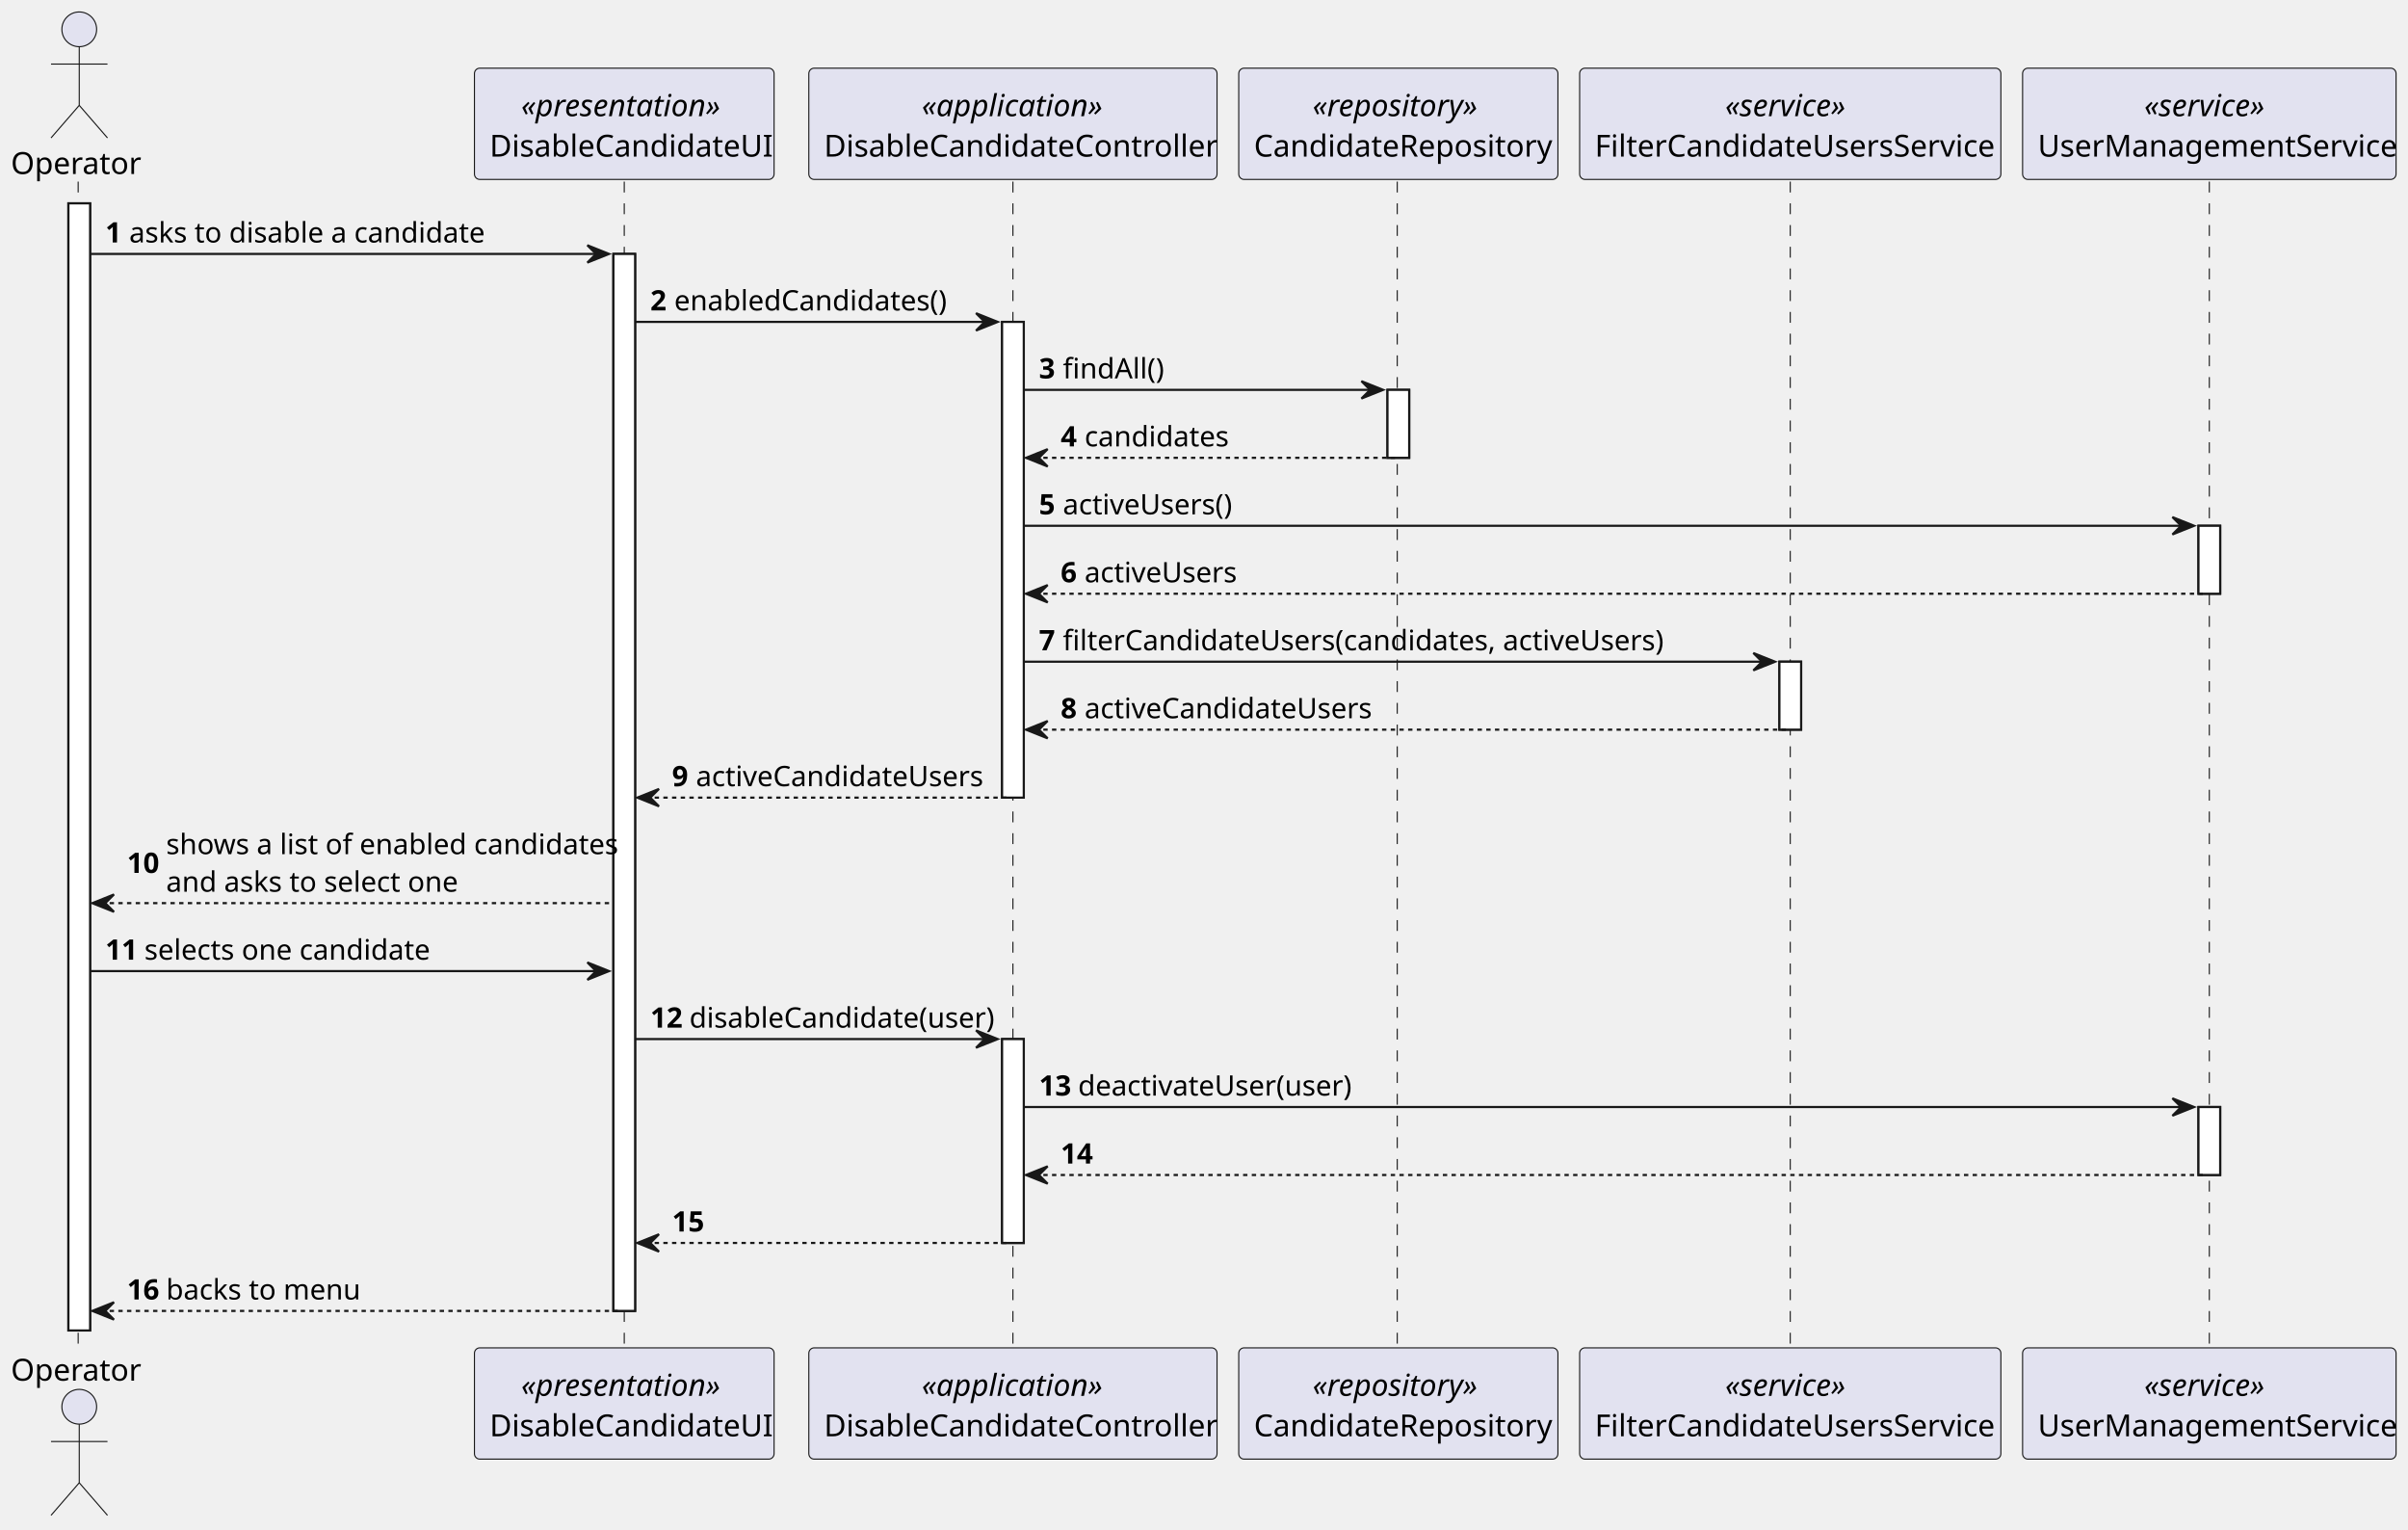
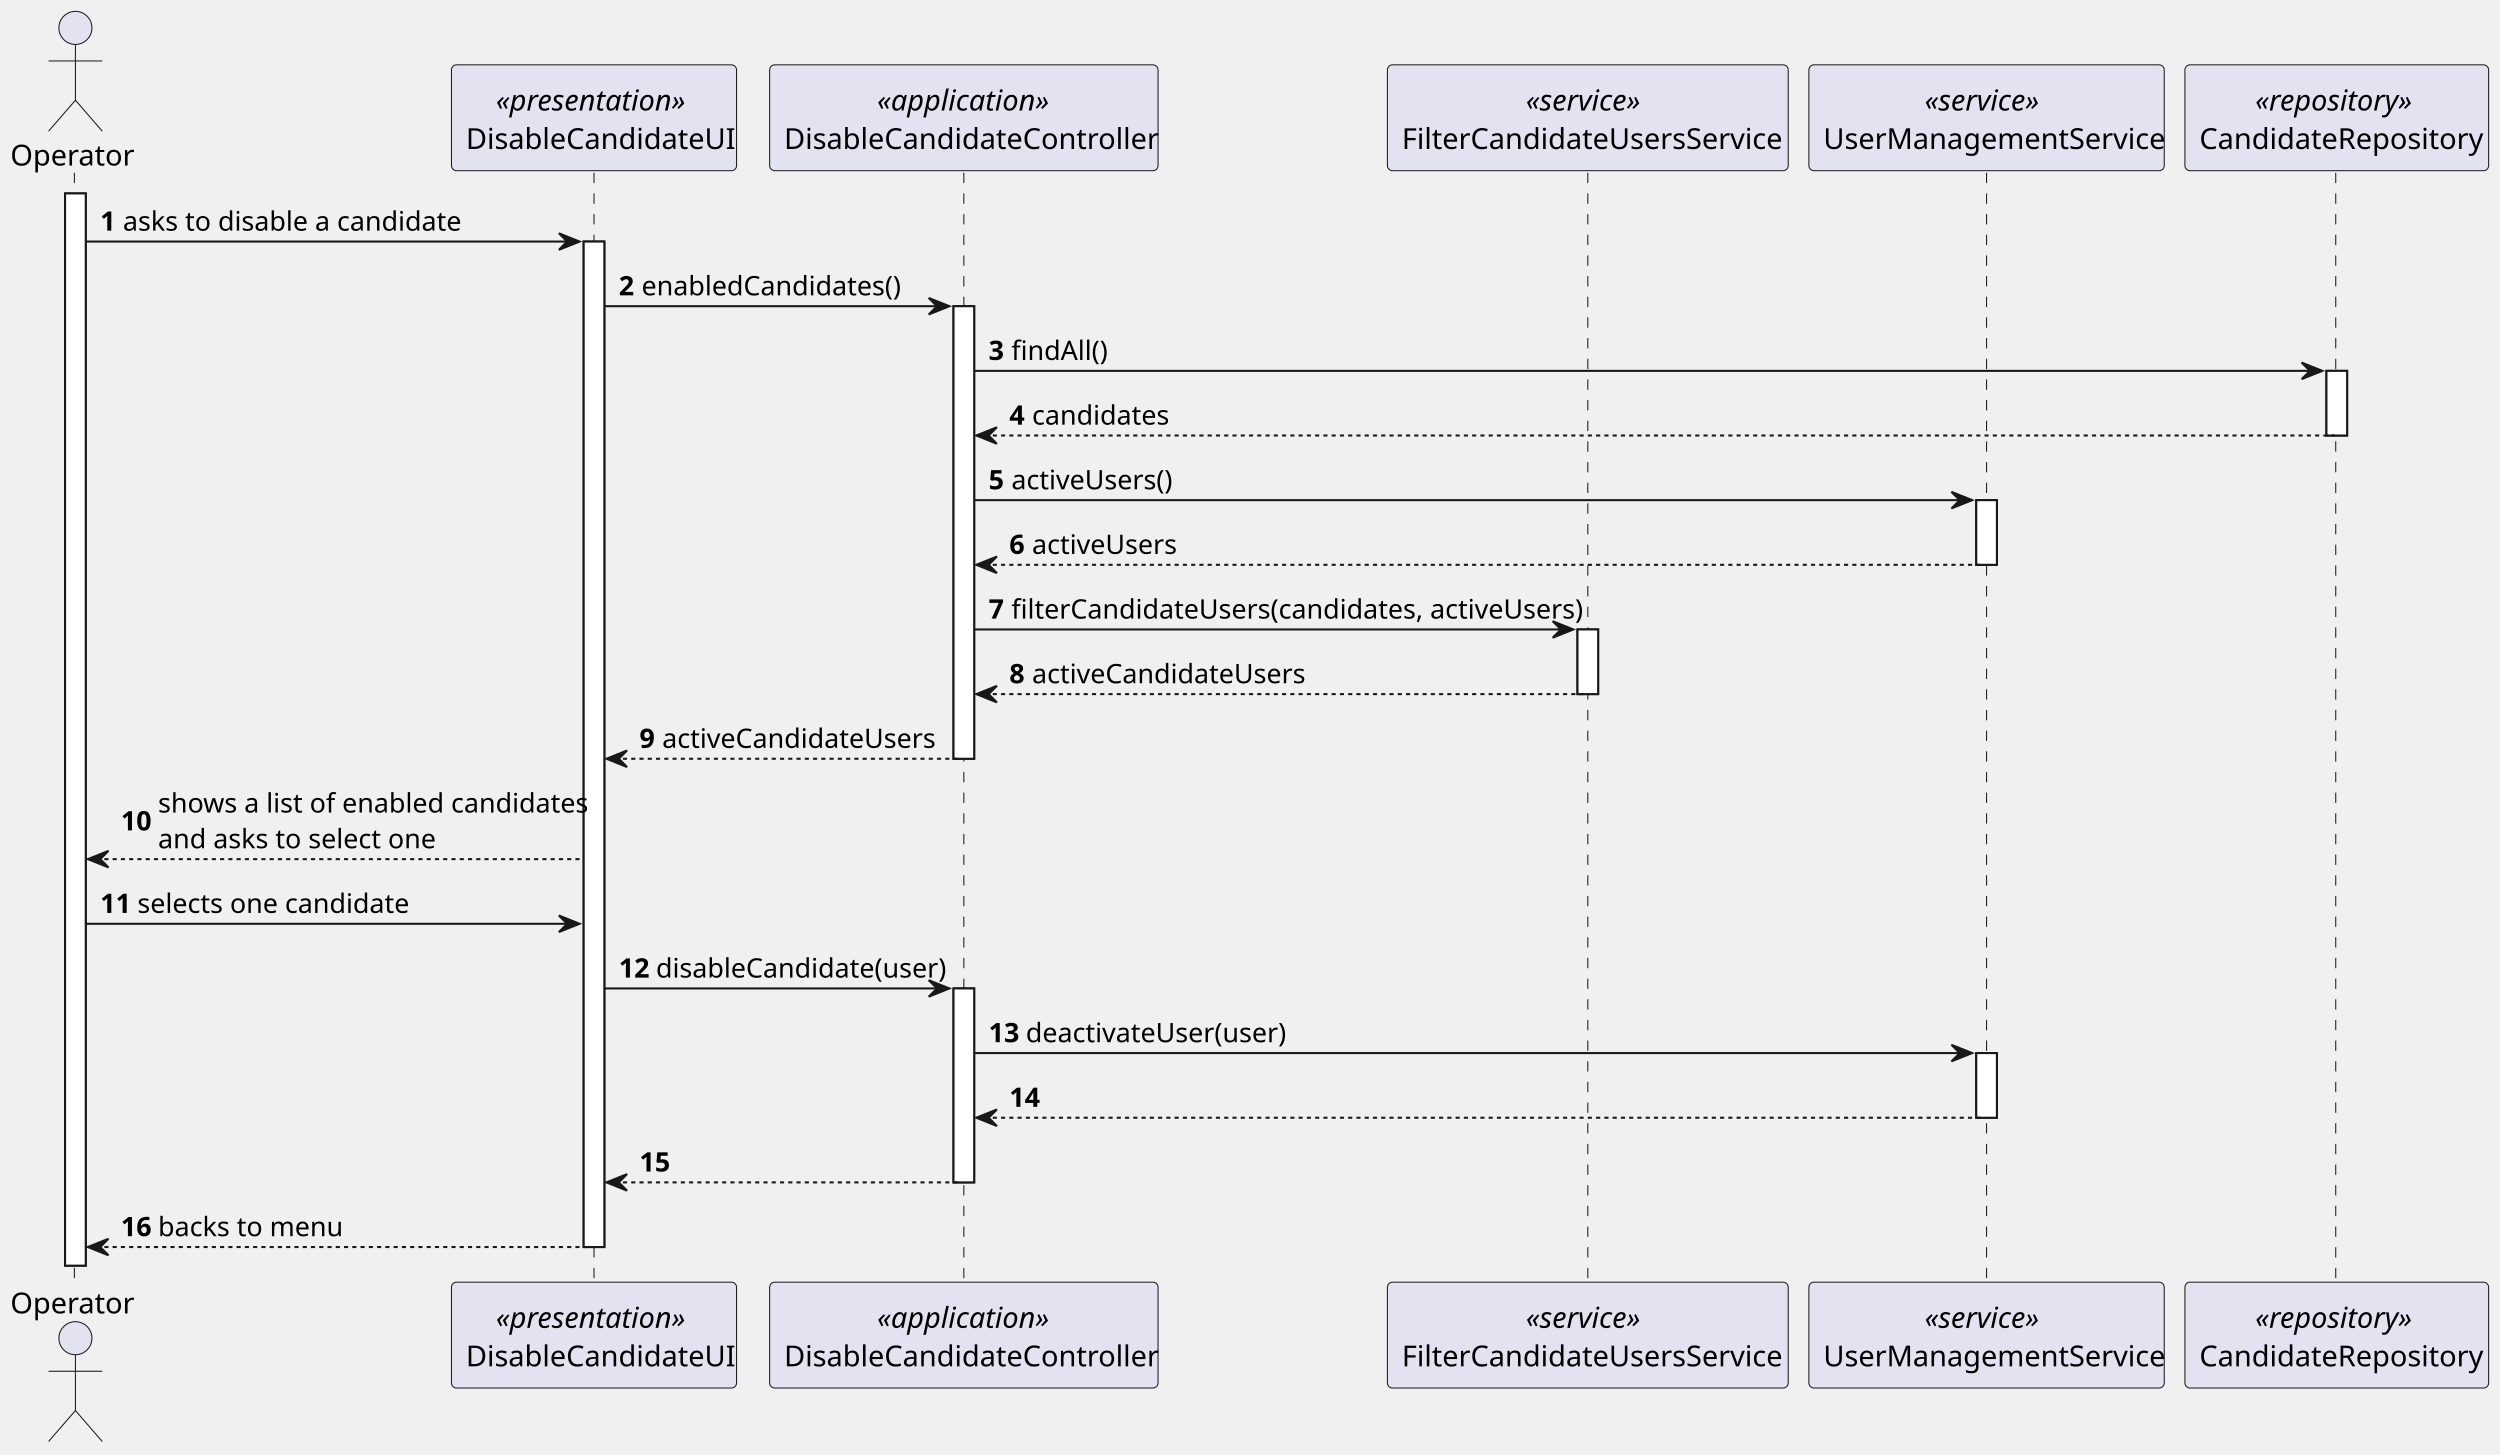
- <svg xmlns="http://www.w3.org/2000/svg" contentStyleType="text/css" height="704px" preserveAspectRatio="none" style="width:1109px;height:704px;background:#FFFFFF;" version="1.1" viewBox="0 0 1109 704" width="1109px" zoomAndPan="magnify">
+ <svg xmlns="http://www.w3.org/2000/svg" contentStyleType="text/css" height="704px" preserveAspectRatio="none" style="width:1210px;height:704px;background:#FFFFFF;" version="1.1" viewBox="0 0 1210 704" width="1210px" zoomAndPan="magnify">
  <defs />
  <g>
    <rect fill="#FFFFFF" height="518.947" style="stroke:#181818;stroke-width:1.0;" width="10" x="31.5" y="93.621" />
    <rect fill="#FFFFFF" height="486.656" style="stroke:#181818;stroke-width:1.0;" width="10" x="282.5" y="116.912" />
    <rect fill="#FFFFFF" height="219.037" style="stroke:#181818;stroke-width:1.0;" width="10" x="461.5" y="148.203" />
    <rect fill="#FFFFFF" height="93.873" style="stroke:#181818;stroke-width:1.0;" width="10" x="461.5" y="478.404" />
-     <rect fill="#FFFFFF" height="31.291" style="stroke:#181818;stroke-width:1.0;" width="10" x="639" y="179.494" />
-     <rect fill="#FFFFFF" height="31.291" style="stroke:#181818;stroke-width:1.0;" width="10" x="819.5" y="304.658" />
-     <rect fill="#FFFFFF" height="31.291" style="stroke:#181818;stroke-width:1.0;" width="10" x="1012.5" y="242.076" />
-     <rect fill="#FFFFFF" height="31.291" style="stroke:#181818;stroke-width:1.0;" width="10" x="1012.5" y="509.695" />
+     <rect fill="#FFFFFF" height="31.291" style="stroke:#181818;stroke-width:1.0;" width="10" x="763.5" y="304.658" />
+     <rect fill="#FFFFFF" height="31.291" style="stroke:#181818;stroke-width:1.0;" width="10" x="956.5" y="242.076" />
+     <rect fill="#FFFFFF" height="31.291" style="stroke:#181818;stroke-width:1.0;" width="10" x="956.5" y="509.695" />
+     <rect fill="#FFFFFF" height="31.291" style="stroke:#181818;stroke-width:1.0;" width="10" x="1126" y="179.494" />
    <line style="stroke:#181818;stroke-width:0.5;stroke-dasharray:5.0,5.0;" x1="36" x2="36" y1="83.621" y2="621.568" />
    <line style="stroke:#181818;stroke-width:0.5;stroke-dasharray:5.0,5.0;" x1="287.5" x2="287.5" y1="83.621" y2="621.568" />
    <line style="stroke:#181818;stroke-width:0.5;stroke-dasharray:5.0,5.0;" x1="466.5" x2="466.5" y1="83.621" y2="621.568" />
-     <line style="stroke:#181818;stroke-width:0.5;stroke-dasharray:5.0,5.0;" x1="643.5" x2="643.5" y1="83.621" y2="621.568" />
-     <line style="stroke:#181818;stroke-width:0.5;stroke-dasharray:5.0,5.0;" x1="824.5" x2="824.5" y1="83.621" y2="621.568" />
-     <line style="stroke:#181818;stroke-width:0.5;stroke-dasharray:5.0,5.0;" x1="1017.5" x2="1017.5" y1="83.621" y2="621.568" />
+     <line style="stroke:#181818;stroke-width:0.5;stroke-dasharray:5.0,5.0;" x1="768.5" x2="768.5" y1="83.621" y2="621.568" />
+     <line style="stroke:#181818;stroke-width:0.5;stroke-dasharray:5.0,5.0;" x1="961.5" x2="961.5" y1="83.621" y2="621.568" />
+     <line style="stroke:#181818;stroke-width:0.5;stroke-dasharray:5.0,5.0;" x1="1130.5" x2="1130.5" y1="83.621" y2="621.568" />
    <text fill="#000000" font-family="sans-serif" font-size="14" lengthAdjust="spacing" textLength="57" x="5" y="80.107">Operator</text>
    <ellipse cx="36.5" cy="13.5" fill="#E2E2F0" rx="8" ry="8" style="stroke:#181818;stroke-width:0.5;" />
    <path d="M36.5,21.5 L36.5,48.5 M23.5,29.5 L49.5,29.5 M36.5,48.5 L23.5,63.5 M36.5,48.5 L49.5,63.5 " fill="none" style="stroke:#181818;stroke-width:0.5;" />
    <text fill="#000000" font-family="sans-serif" font-size="14" lengthAdjust="spacing" textLength="57" x="5" y="635.676">Operator</text>
    <ellipse cx="36.5" cy="647.689" fill="#E2E2F0" rx="8" ry="8" style="stroke:#181818;stroke-width:0.5;" />
    <path d="M36.5,655.689 L36.5,682.689 M23.5,663.689 L49.5,663.689 M36.5,682.689 L23.5,697.689 M36.5,682.689 L49.5,697.689 " fill="none" style="stroke:#181818;stroke-width:0.5;" />
    <rect fill="#E2E2F0" height="51.242" rx="2.5" ry="2.5" style="stroke:#181818;stroke-width:0.5;" width="138" x="218.5" y="31.379" />
    <text fill="#000000" font-family="sans-serif" font-size="14" font-style="italic" lengthAdjust="spacing" textLength="95" x="240" y="53.486">«presentation»</text>
    <text fill="#000000" font-family="sans-serif" font-size="14" lengthAdjust="spacing" textLength="124" x="225.5" y="72.107">DisableCandidateUI</text>
    <rect fill="#E2E2F0" height="51.242" rx="2.5" ry="2.5" style="stroke:#181818;stroke-width:0.5;" width="138" x="218.5" y="620.568" />
    <text fill="#000000" font-family="sans-serif" font-size="14" font-style="italic" lengthAdjust="spacing" textLength="95" x="240" y="642.676">«presentation»</text>
    <text fill="#000000" font-family="sans-serif" font-size="14" lengthAdjust="spacing" textLength="124" x="225.5" y="661.297">DisableCandidateUI</text>
    <rect fill="#E2E2F0" height="51.242" rx="2.5" ry="2.5" style="stroke:#181818;stroke-width:0.5;" width="188" x="372.5" y="31.379" />
    <text fill="#000000" font-family="sans-serif" font-size="14" font-style="italic" lengthAdjust="spacing" textLength="84" x="424.5" y="53.486">«application»</text>
    <text fill="#000000" font-family="sans-serif" font-size="14" lengthAdjust="spacing" textLength="174" x="379.5" y="72.107">DisableCandidateController</text>
    <rect fill="#E2E2F0" height="51.242" rx="2.5" ry="2.5" style="stroke:#181818;stroke-width:0.5;" width="188" x="372.5" y="620.568" />
    <text fill="#000000" font-family="sans-serif" font-size="14" font-style="italic" lengthAdjust="spacing" textLength="84" x="424.5" y="642.676">«application»</text>
    <text fill="#000000" font-family="sans-serif" font-size="14" lengthAdjust="spacing" textLength="174" x="379.5" y="661.297">DisableCandidateController</text>
-     <rect fill="#E2E2F0" height="51.242" rx="2.5" ry="2.5" style="stroke:#181818;stroke-width:0.5;" width="147" x="570.5" y="31.379" />
-     <text fill="#000000" font-family="sans-serif" font-size="14" font-style="italic" lengthAdjust="spacing" textLength="79" x="604.5" y="53.486">«repository»</text>
-     <text fill="#000000" font-family="sans-serif" font-size="14" lengthAdjust="spacing" textLength="133" x="577.5" y="72.107">CandidateRepository</text>
-     <rect fill="#E2E2F0" height="51.242" rx="2.5" ry="2.5" style="stroke:#181818;stroke-width:0.5;" width="147" x="570.5" y="620.568" />
-     <text fill="#000000" font-family="sans-serif" font-size="14" font-style="italic" lengthAdjust="spacing" textLength="79" x="604.5" y="642.676">«repository»</text>
-     <text fill="#000000" font-family="sans-serif" font-size="14" lengthAdjust="spacing" textLength="133" x="577.5" y="661.297">CandidateRepository</text>
-     <rect fill="#E2E2F0" height="51.242" rx="2.5" ry="2.5" style="stroke:#181818;stroke-width:0.5;" width="194" x="727.5" y="31.379" />
-     <text fill="#000000" font-family="sans-serif" font-size="14" font-style="italic" lengthAdjust="spacing" textLength="60" x="794.5" y="53.486">«service»</text>
-     <text fill="#000000" font-family="sans-serif" font-size="14" lengthAdjust="spacing" textLength="180" x="734.5" y="72.107">FilterCandidateUsersService</text>
-     <rect fill="#E2E2F0" height="51.242" rx="2.5" ry="2.5" style="stroke:#181818;stroke-width:0.5;" width="194" x="727.5" y="620.568" />
-     <text fill="#000000" font-family="sans-serif" font-size="14" font-style="italic" lengthAdjust="spacing" textLength="60" x="794.5" y="642.676">«service»</text>
-     <text fill="#000000" font-family="sans-serif" font-size="14" lengthAdjust="spacing" textLength="180" x="734.5" y="661.297">FilterCandidateUsersService</text>
-     <rect fill="#E2E2F0" height="51.242" rx="2.5" ry="2.5" style="stroke:#181818;stroke-width:0.5;" width="172" x="931.5" y="31.379" />
-     <text fill="#000000" font-family="sans-serif" font-size="14" font-style="italic" lengthAdjust="spacing" textLength="60" x="987.5" y="53.486">«service»</text>
-     <text fill="#000000" font-family="sans-serif" font-size="14" lengthAdjust="spacing" textLength="158" x="938.5" y="72.107">UserManagementService</text>
-     <rect fill="#E2E2F0" height="51.242" rx="2.5" ry="2.5" style="stroke:#181818;stroke-width:0.5;" width="172" x="931.5" y="620.568" />
-     <text fill="#000000" font-family="sans-serif" font-size="14" font-style="italic" lengthAdjust="spacing" textLength="60" x="987.5" y="642.676">«service»</text>
-     <text fill="#000000" font-family="sans-serif" font-size="14" lengthAdjust="spacing" textLength="158" x="938.5" y="661.297">UserManagementService</text>
+     <rect fill="#E2E2F0" height="51.242" rx="2.5" ry="2.5" style="stroke:#181818;stroke-width:0.5;" width="194" x="671.5" y="31.379" />
+     <text fill="#000000" font-family="sans-serif" font-size="14" font-style="italic" lengthAdjust="spacing" textLength="60" x="738.5" y="53.486">«service»</text>
+     <text fill="#000000" font-family="sans-serif" font-size="14" lengthAdjust="spacing" textLength="180" x="678.5" y="72.107">FilterCandidateUsersService</text>
+     <rect fill="#E2E2F0" height="51.242" rx="2.5" ry="2.5" style="stroke:#181818;stroke-width:0.5;" width="194" x="671.5" y="620.568" />
+     <text fill="#000000" font-family="sans-serif" font-size="14" font-style="italic" lengthAdjust="spacing" textLength="60" x="738.5" y="642.676">«service»</text>
+     <text fill="#000000" font-family="sans-serif" font-size="14" lengthAdjust="spacing" textLength="180" x="678.5" y="661.297">FilterCandidateUsersService</text>
+     <rect fill="#E2E2F0" height="51.242" rx="2.5" ry="2.5" style="stroke:#181818;stroke-width:0.5;" width="172" x="875.5" y="31.379" />
+     <text fill="#000000" font-family="sans-serif" font-size="14" font-style="italic" lengthAdjust="spacing" textLength="60" x="931.5" y="53.486">«service»</text>
+     <text fill="#000000" font-family="sans-serif" font-size="14" lengthAdjust="spacing" textLength="158" x="882.5" y="72.107">UserManagementService</text>
+     <rect fill="#E2E2F0" height="51.242" rx="2.5" ry="2.5" style="stroke:#181818;stroke-width:0.5;" width="172" x="875.5" y="620.568" />
+     <text fill="#000000" font-family="sans-serif" font-size="14" font-style="italic" lengthAdjust="spacing" textLength="60" x="931.5" y="642.676">«service»</text>
+     <text fill="#000000" font-family="sans-serif" font-size="14" lengthAdjust="spacing" textLength="158" x="882.5" y="661.297">UserManagementService</text>
+     <rect fill="#E2E2F0" height="51.242" rx="2.5" ry="2.5" style="stroke:#181818;stroke-width:0.5;" width="147" x="1057.5" y="31.379" />
+     <text fill="#000000" font-family="sans-serif" font-size="14" font-style="italic" lengthAdjust="spacing" textLength="79" x="1091.5" y="53.486">«repository»</text>
+     <text fill="#000000" font-family="sans-serif" font-size="14" lengthAdjust="spacing" textLength="133" x="1064.5" y="72.107">CandidateRepository</text>
+     <rect fill="#E2E2F0" height="51.242" rx="2.5" ry="2.5" style="stroke:#181818;stroke-width:0.5;" width="147" x="1057.5" y="620.568" />
+     <text fill="#000000" font-family="sans-serif" font-size="14" font-style="italic" lengthAdjust="spacing" textLength="79" x="1091.5" y="642.676">«repository»</text>
+     <text fill="#000000" font-family="sans-serif" font-size="14" lengthAdjust="spacing" textLength="133" x="1064.5" y="661.297">CandidateRepository</text>
    <rect fill="#FFFFFF" height="518.947" style="stroke:#181818;stroke-width:1.0;" width="10" x="31.5" y="93.621" />
    <rect fill="#FFFFFF" height="486.656" style="stroke:#181818;stroke-width:1.0;" width="10" x="282.5" y="116.912" />
    <rect fill="#FFFFFF" height="219.037" style="stroke:#181818;stroke-width:1.0;" width="10" x="461.5" y="148.203" />
    <rect fill="#FFFFFF" height="93.873" style="stroke:#181818;stroke-width:1.0;" width="10" x="461.5" y="478.404" />
-     <rect fill="#FFFFFF" height="31.291" style="stroke:#181818;stroke-width:1.0;" width="10" x="639" y="179.494" />
-     <rect fill="#FFFFFF" height="31.291" style="stroke:#181818;stroke-width:1.0;" width="10" x="819.5" y="304.658" />
-     <rect fill="#FFFFFF" height="31.291" style="stroke:#181818;stroke-width:1.0;" width="10" x="1012.5" y="242.076" />
-     <rect fill="#FFFFFF" height="31.291" style="stroke:#181818;stroke-width:1.0;" width="10" x="1012.5" y="509.695" />
+     <rect fill="#FFFFFF" height="31.291" style="stroke:#181818;stroke-width:1.0;" width="10" x="763.5" y="304.658" />
+     <rect fill="#FFFFFF" height="31.291" style="stroke:#181818;stroke-width:1.0;" width="10" x="956.5" y="242.076" />
+     <rect fill="#FFFFFF" height="31.291" style="stroke:#181818;stroke-width:1.0;" width="10" x="956.5" y="509.695" />
+     <rect fill="#FFFFFF" height="31.291" style="stroke:#181818;stroke-width:1.0;" width="10" x="1126" y="179.494" />
    <polygon fill="#181818" points="270.5,112.912,280.5,116.912,270.5,120.912,274.5,116.912" style="stroke:#181818;stroke-width:1.0;" />
    <line style="stroke:#181818;stroke-width:1.0;" x1="41.5" x2="276.5" y1="116.912" y2="116.912" />
    <text fill="#000000" font-family="sans-serif" font-size="13" font-weight="bold" lengthAdjust="spacing" textLength="7" x="48.5" y="111.649">1</text>
    <text fill="#000000" font-family="sans-serif" font-size="13" lengthAdjust="spacing" textLength="159" x="59.5" y="111.649">asks to disable a candidate</text>
    <polygon fill="#181818" points="449.5,144.203,459.5,148.203,449.5,152.203,453.5,148.203" style="stroke:#181818;stroke-width:1.0;" />
    <line style="stroke:#181818;stroke-width:1.0;" x1="292.5" x2="455.5" y1="148.203" y2="148.203" />
    <text fill="#000000" font-family="sans-serif" font-size="13" font-weight="bold" lengthAdjust="spacing" textLength="7" x="299.5" y="142.94">2</text>
    <text fill="#000000" font-family="sans-serif" font-size="13" lengthAdjust="spacing" textLength="118" x="310.5" y="142.94">enabledCandidates()</text>
-     <polygon fill="#181818" points="627,175.494,637,179.494,627,183.494,631,179.494" style="stroke:#181818;stroke-width:1.0;" />
-     <line style="stroke:#181818;stroke-width:1.0;" x1="471.5" x2="633" y1="179.494" y2="179.494" />
+     <polygon fill="#181818" points="1114,175.494,1124,179.494,1114,183.494,1118,179.494" style="stroke:#181818;stroke-width:1.0;" />
+     <line style="stroke:#181818;stroke-width:1.0;" x1="471.5" x2="1120" y1="179.494" y2="179.494" />
    <text fill="#000000" font-family="sans-serif" font-size="13" font-weight="bold" lengthAdjust="spacing" textLength="7" x="478.5" y="174.231">3</text>
    <text fill="#000000" font-family="sans-serif" font-size="13" lengthAdjust="spacing" textLength="43" x="489.5" y="174.231">findAll()</text>
    <polygon fill="#181818" points="482.5,206.785,472.5,210.785,482.5,214.785,478.5,210.785" style="stroke:#181818;stroke-width:1.0;" />
-     <line style="stroke:#181818;stroke-width:1.0;stroke-dasharray:2.0,2.0;" x1="476.5" x2="643" y1="210.785" y2="210.785" />
+     <line style="stroke:#181818;stroke-width:1.0;stroke-dasharray:2.0,2.0;" x1="476.5" x2="1130" y1="210.785" y2="210.785" />
    <text fill="#000000" font-family="sans-serif" font-size="13" font-weight="bold" lengthAdjust="spacing" textLength="7" x="488.5" y="205.523">4</text>
    <text fill="#000000" font-family="sans-serif" font-size="13" lengthAdjust="spacing" textLength="63" x="499.5" y="205.523">candidates</text>
-     <polygon fill="#181818" points="1000.5,238.076,1010.5,242.076,1000.5,246.076,1004.5,242.076" style="stroke:#181818;stroke-width:1.0;" />
-     <line style="stroke:#181818;stroke-width:1.0;" x1="471.5" x2="1006.5" y1="242.076" y2="242.076" />
+     <polygon fill="#181818" points="944.5,238.076,954.5,242.076,944.5,246.076,948.5,242.076" style="stroke:#181818;stroke-width:1.0;" />
+     <line style="stroke:#181818;stroke-width:1.0;" x1="471.5" x2="950.5" y1="242.076" y2="242.076" />
    <text fill="#000000" font-family="sans-serif" font-size="13" font-weight="bold" lengthAdjust="spacing" textLength="7" x="478.5" y="236.814">5</text>
    <text fill="#000000" font-family="sans-serif" font-size="13" lengthAdjust="spacing" textLength="75" x="489.5" y="236.814">activeUsers()</text>
    <polygon fill="#181818" points="482.5,269.367,472.5,273.367,482.5,277.367,478.5,273.367" style="stroke:#181818;stroke-width:1.0;" />
-     <line style="stroke:#181818;stroke-width:1.0;stroke-dasharray:2.0,2.0;" x1="476.5" x2="1016.5" y1="273.367" y2="273.367" />
+     <line style="stroke:#181818;stroke-width:1.0;stroke-dasharray:2.0,2.0;" x1="476.5" x2="960.5" y1="273.367" y2="273.367" />
    <text fill="#000000" font-family="sans-serif" font-size="13" font-weight="bold" lengthAdjust="spacing" textLength="7" x="488.5" y="268.104">6</text>
    <text fill="#000000" font-family="sans-serif" font-size="13" lengthAdjust="spacing" textLength="67" x="499.5" y="268.104">activeUsers</text>
-     <polygon fill="#181818" points="807.5,300.658,817.5,304.658,807.5,308.658,811.5,304.658" style="stroke:#181818;stroke-width:1.0;" />
-     <line style="stroke:#181818;stroke-width:1.0;" x1="471.5" x2="813.5" y1="304.658" y2="304.658" />
+     <polygon fill="#181818" points="751.5,300.658,761.5,304.658,751.5,308.658,755.5,304.658" style="stroke:#181818;stroke-width:1.0;" />
+     <line style="stroke:#181818;stroke-width:1.0;" x1="471.5" x2="757.5" y1="304.658" y2="304.658" />
    <text fill="#000000" font-family="sans-serif" font-size="13" font-weight="bold" lengthAdjust="spacing" textLength="7" x="478.5" y="299.396">7</text>
    <text fill="#000000" font-family="sans-serif" font-size="13" lengthAdjust="spacing" textLength="262" x="489.5" y="299.396">filterCandidateUsers(candidates, activeUsers)</text>
    <polygon fill="#181818" points="482.5,331.949,472.5,335.949,482.5,339.949,478.5,335.949" style="stroke:#181818;stroke-width:1.0;" />
-     <line style="stroke:#181818;stroke-width:1.0;stroke-dasharray:2.0,2.0;" x1="476.5" x2="823.5" y1="335.949" y2="335.949" />
+     <line style="stroke:#181818;stroke-width:1.0;stroke-dasharray:2.0,2.0;" x1="476.5" x2="767.5" y1="335.949" y2="335.949" />
    <text fill="#000000" font-family="sans-serif" font-size="13" font-weight="bold" lengthAdjust="spacing" textLength="7" x="488.5" y="330.687">8</text>
    <text fill="#000000" font-family="sans-serif" font-size="13" lengthAdjust="spacing" textLength="125" x="499.5" y="330.687">activeCandidateUsers</text>
    <polygon fill="#181818" points="303.5,363.24,293.5,367.24,303.5,371.24,299.5,367.24" style="stroke:#181818;stroke-width:1.0;" />
    <line style="stroke:#181818;stroke-width:1.0;stroke-dasharray:2.0,2.0;" x1="297.5" x2="465.5" y1="367.24" y2="367.24" />
    <text fill="#000000" font-family="sans-serif" font-size="13" font-weight="bold" lengthAdjust="spacing" textLength="7" x="309.5" y="361.978">9</text>
    <text fill="#000000" font-family="sans-serif" font-size="13" lengthAdjust="spacing" textLength="125" x="320.5" y="361.978">activeCandidateUsers</text>
    <polygon fill="#181818" points="52.5,411.822,42.5,415.822,52.5,419.822,48.5,415.822" style="stroke:#181818;stroke-width:1.0;" />
    <line style="stroke:#181818;stroke-width:1.0;stroke-dasharray:2.0,2.0;" x1="46.5" x2="281.5" y1="415.822" y2="415.822" />
    <text fill="#000000" font-family="sans-serif" font-size="13" font-weight="bold" lengthAdjust="spacing" textLength="14" x="58.5" y="401.914">10</text>
    <text fill="#000000" font-family="sans-serif" font-size="13" lengthAdjust="spacing" textLength="199" x="76.5" y="393.269">shows a list of enabled candidates</text>
    <text fill="#000000" font-family="sans-serif" font-size="13" lengthAdjust="spacing" textLength="132" x="76.5" y="410.56">and asks to select one</text>
    <polygon fill="#181818" points="270.5,443.113,280.5,447.113,270.5,451.113,274.5,447.113" style="stroke:#181818;stroke-width:1.0;" />
    <line style="stroke:#181818;stroke-width:1.0;" x1="41.5" x2="276.5" y1="447.113" y2="447.113" />
    <text fill="#000000" font-family="sans-serif" font-size="13" font-weight="bold" lengthAdjust="spacing" textLength="14" x="48.5" y="441.851">11</text>
    <text fill="#000000" font-family="sans-serif" font-size="13" lengthAdjust="spacing" textLength="127" x="66.5" y="441.851">selects one candidate</text>
    <polygon fill="#181818" points="449.5,474.404,459.5,478.404,449.5,482.404,453.5,478.404" style="stroke:#181818;stroke-width:1.0;" />
    <line style="stroke:#181818;stroke-width:1.0;" x1="292.5" x2="455.5" y1="478.404" y2="478.404" />
    <text fill="#000000" font-family="sans-serif" font-size="13" font-weight="bold" lengthAdjust="spacing" textLength="14" x="299.5" y="473.142">12</text>
    <text fill="#000000" font-family="sans-serif" font-size="13" lengthAdjust="spacing" textLength="132" x="317.5" y="473.142">disableCandidate(user)</text>
-     <polygon fill="#181818" points="1000.5,505.695,1010.5,509.695,1000.5,513.695,1004.5,509.695" style="stroke:#181818;stroke-width:1.0;" />
-     <line style="stroke:#181818;stroke-width:1.0;" x1="471.5" x2="1006.5" y1="509.695" y2="509.695" />
+     <polygon fill="#181818" points="944.5,505.695,954.5,509.695,944.5,513.695,948.5,509.695" style="stroke:#181818;stroke-width:1.0;" />
+     <line style="stroke:#181818;stroke-width:1.0;" x1="471.5" x2="950.5" y1="509.695" y2="509.695" />
    <text fill="#000000" font-family="sans-serif" font-size="13" font-weight="bold" lengthAdjust="spacing" textLength="14" x="478.5" y="504.433">13</text>
    <text fill="#000000" font-family="sans-serif" font-size="13" lengthAdjust="spacing" textLength="118" x="496.5" y="504.433">deactivateUser(user)</text>
    <polygon fill="#181818" points="482.5,536.986,472.5,540.986,482.5,544.986,478.5,540.986" style="stroke:#181818;stroke-width:1.0;" />
-     <line style="stroke:#181818;stroke-width:1.0;stroke-dasharray:2.0,2.0;" x1="476.5" x2="1016.5" y1="540.986" y2="540.986" />
+     <line style="stroke:#181818;stroke-width:1.0;stroke-dasharray:2.0,2.0;" x1="476.5" x2="960.5" y1="540.986" y2="540.986" />
    <text fill="#000000" font-family="sans-serif" font-size="13" font-weight="bold" lengthAdjust="spacing" textLength="14" x="488.5" y="535.724">14</text>
    <text fill="#000000" font-family="sans-serif" font-size="13" lengthAdjust="spacing" textLength="4" x="506.5" y="535.724"> </text>
    <polygon fill="#181818" points="303.5,568.277,293.5,572.277,303.5,576.277,299.5,572.277" style="stroke:#181818;stroke-width:1.0;" />
    <line style="stroke:#181818;stroke-width:1.0;stroke-dasharray:2.0,2.0;" x1="297.5" x2="465.5" y1="572.277" y2="572.277" />
    <text fill="#000000" font-family="sans-serif" font-size="13" font-weight="bold" lengthAdjust="spacing" textLength="14" x="309.5" y="567.015">15</text>
    <text fill="#000000" font-family="sans-serif" font-size="13" lengthAdjust="spacing" textLength="4" x="327.5" y="567.015"> </text>
    <polygon fill="#181818" points="52.5,599.568,42.5,603.568,52.5,607.568,48.5,603.568" style="stroke:#181818;stroke-width:1.0;" />
    <line style="stroke:#181818;stroke-width:1.0;stroke-dasharray:2.0,2.0;" x1="46.5" x2="286.5" y1="603.568" y2="603.568" />
    <text fill="#000000" font-family="sans-serif" font-size="13" font-weight="bold" lengthAdjust="spacing" textLength="14" x="58.5" y="598.306">16</text>
    <text fill="#000000" font-family="sans-serif" font-size="13" lengthAdjust="spacing" textLength="86" x="76.5" y="598.306">backs to menu</text>
  </g>
</svg>
